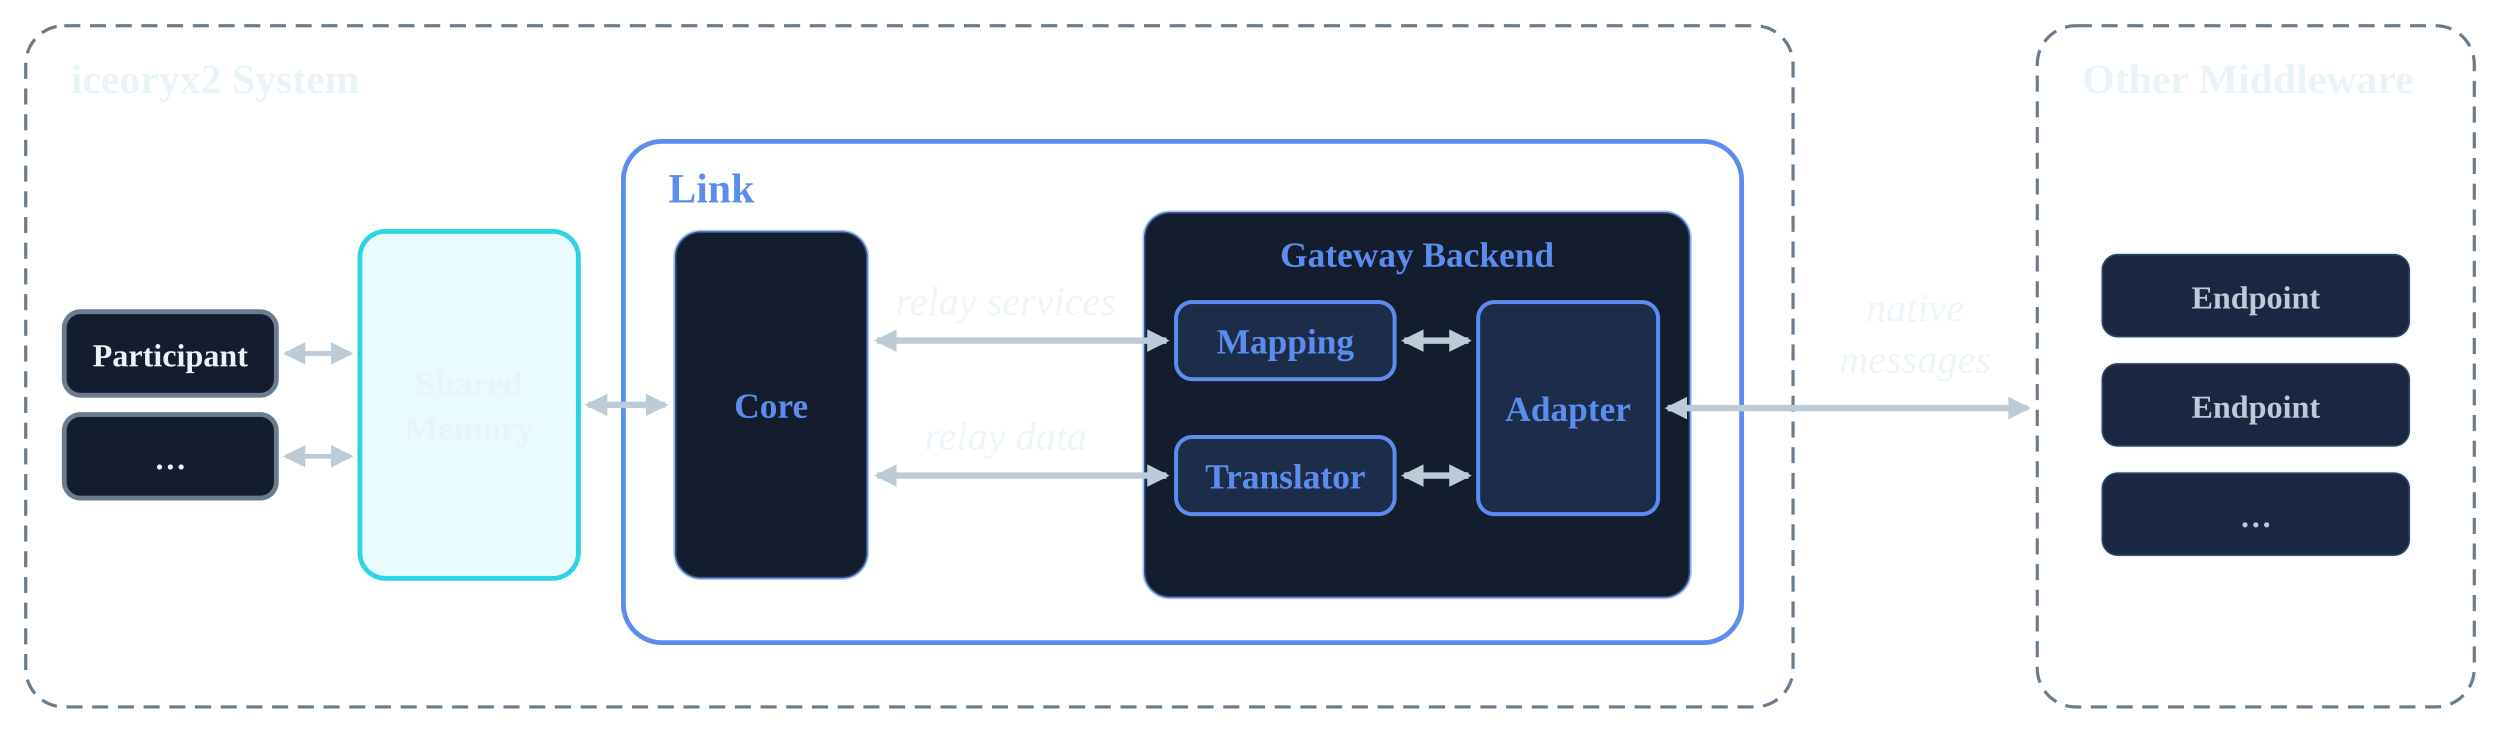
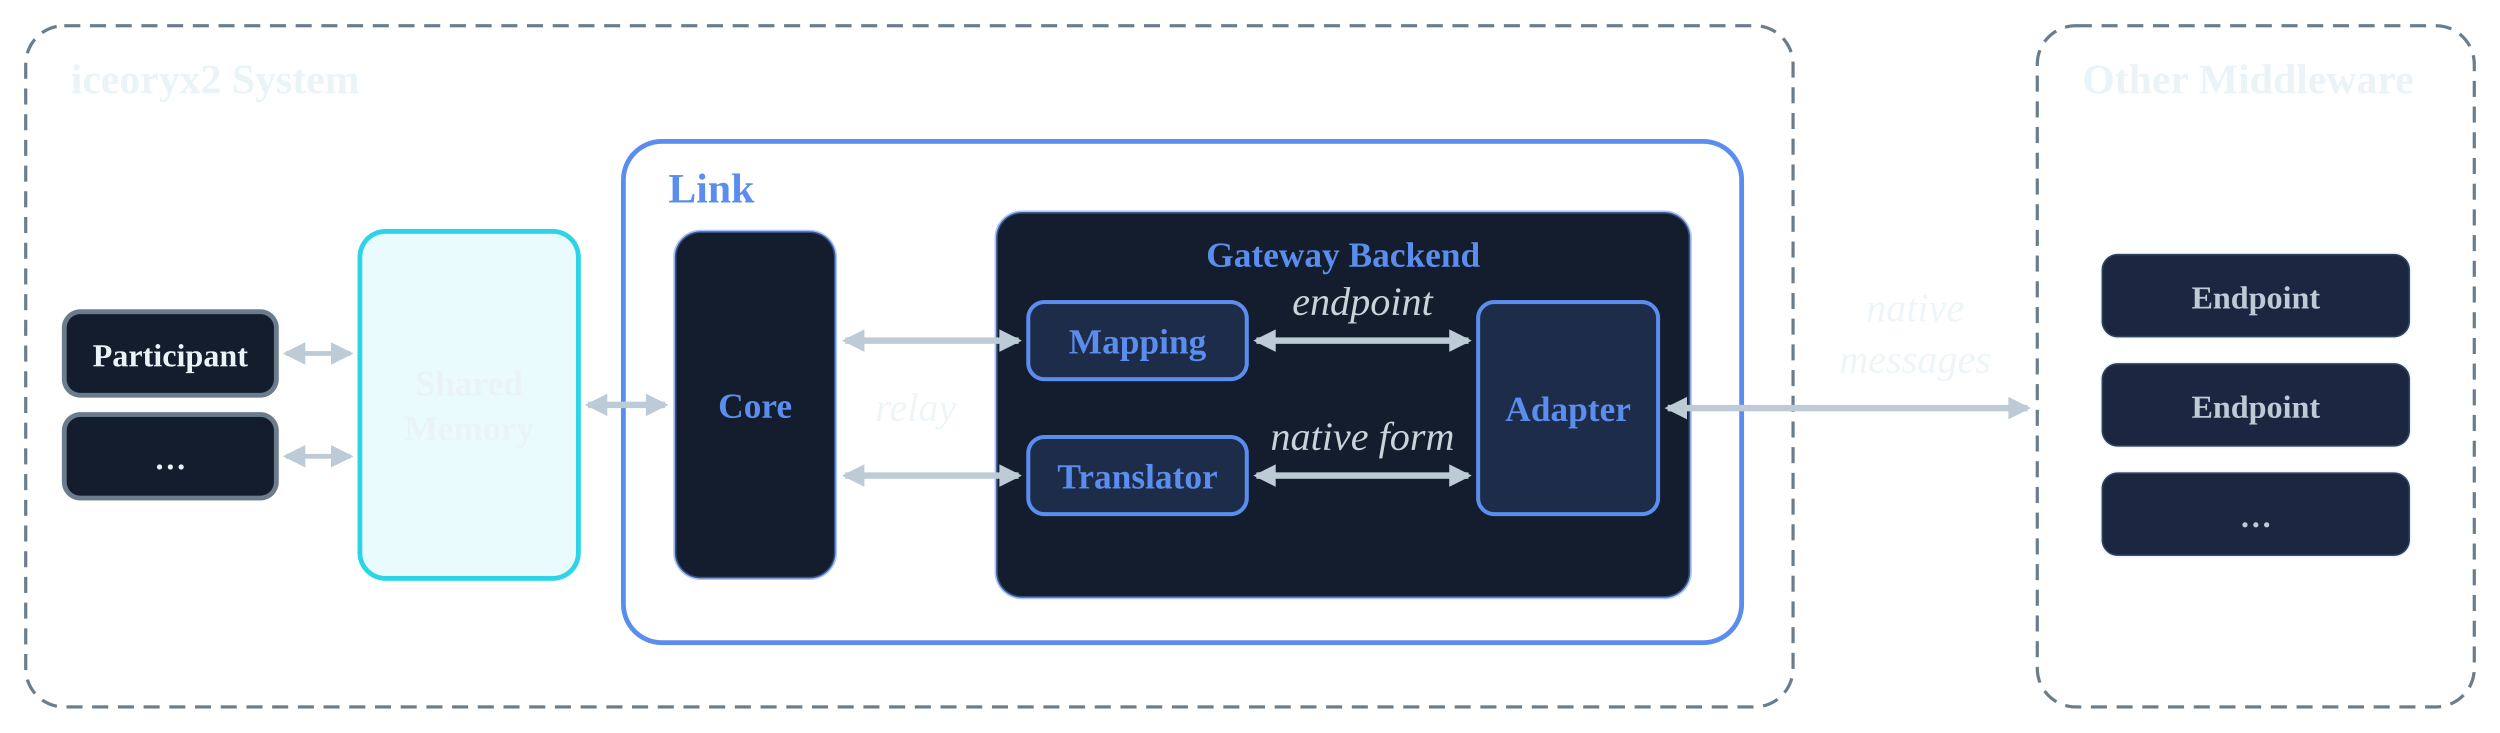
<svg xmlns="http://www.w3.org/2000/svg" viewBox="12 52 778 228" role="img" aria-label="A gateway's mapping and translator between the link's core and its adapter to another middleware">
  <style>
    .gw-host    { fill: none; stroke: var(--ix-muted-2, #6b7d8c); stroke-width: 1; stroke-dasharray: 5 3; }
    .gw-host-t  { font-family: var(--font-stack, sans-serif); font-weight: 600; font-size: 13px; fill: var(--ix-text, #eaf3f7); }
    .gw-link    { fill: none; stroke: var(--ix-blue, #5b8def); stroke-width: 1.5; }
    .gw-link-t  { font-family: var(--font-stack, sans-serif); font-weight: 600; font-size: 13px; fill: var(--ix-blue, #5b8def); }
    .gw-smr     { fill: rgba(45,212,232,0.10); stroke: var(--ix-ice, #2dd4e8); stroke-width: 1.5; }
    .gw-smr-t   { font-family: var(--font-stack, sans-serif); font-weight: 600; font-size: 11px; fill: var(--ix-text, #eaf3f7); }
    .gw-part    { fill: var(--ix-surface, #141d2d); stroke: var(--ix-box-line, #6b7d8c); stroke-width: 1.5; }
    .gw-part-t  { font-family: var(--font-stack, sans-serif); font-weight: 600; font-size: 10px; fill: var(--ix-text, #eaf3f7); }
    .gw-comp    { fill: rgba(91,141,239,0.14); stroke: var(--ix-blue, #5b8def); stroke-width: 1.25; }
    .gw-comp-t  { font-family: var(--font-stack, sans-serif); font-weight: 600; font-size: 11px; fill: var(--ix-blue, #5b8def); }
    .gw-group   { fill: var(--ix-surface, #141d2d); stroke: var(--ix-blue, #5b8def); stroke-width: 1; stroke-opacity: 0.5; }
    .gw-group-t { font-family: var(--font-stack, sans-serif); font-weight: 600; font-size: 11px; fill: var(--ix-blue, #5b8def); }
    .gw-app     { fill: var(--ix-surface-2, #1b2740); stroke: var(--ix-line, rgba(150,200,230,0.16)); stroke-width: 1; }
    .gw-app-t   { font-family: var(--font-stack, sans-serif); font-weight: 600; font-size: 10px; fill: var(--ix-muted, #bccbd6); }
    .gw-edge-t  { font-family: var(--font-stack, sans-serif); font-style: italic; font-size: 12.5px; fill: var(--ix-text, #eaf3f7); opacity: 0.85; }
    .gw-flow    { stroke: var(--ix-muted, #bccbd6); stroke-width: 1.5; fill: none; }
    .gw-flow-2  { stroke: var(--ix-muted, #bccbd6); stroke-width: 2; fill: none; }
  </style>
  <defs>
    <marker id="gw-arrow" markerWidth="9" markerHeight="9" refX="7" refY="4.5" orient="auto-start-reverse" markerUnits="userSpaceOnUse" overflow="visible">
      <path d="M1,1 L8,4.5 L1,8 Z" fill="var(--ix-muted, #bccbd6)" />
    </marker>
  </defs>
  <rect class="gw-host" x="20" y="60" width="550" height="212" rx="12" />
  <text class="gw-host-t" x="34" y="81">iceoryx2 System</text>
  <rect class="gw-part" x="32" y="149" width="66" height="26" rx="5" />
  <text class="gw-part-t" x="65" y="166" text-anchor="middle">Participant</text>
  <rect class="gw-part" x="32" y="181" width="66" height="26" rx="5" />
  <text class="gw-part-t" x="65" y="198" text-anchor="middle">…</text>
  <rect class="gw-smr" x="124" y="124" width="68" height="108" rx="8" />
  <text class="gw-smr-t" x="158" y="175" text-anchor="middle">Shared</text>
  <text class="gw-smr-t" x="158" y="189" text-anchor="middle">Memory</text>
  <line class="gw-flow" x1="101" y1="162" x2="121" y2="162" marker-start="url(#gw-arrow)" marker-end="url(#gw-arrow)" />
  <line class="gw-flow" x1="101" y1="194" x2="121" y2="194" marker-start="url(#gw-arrow)" marker-end="url(#gw-arrow)" />
  <rect class="gw-link" x="206" y="96" width="348" height="156" rx="12" />
  <text class="gw-link-t" x="220" y="115">Link</text>
-   <rect class="gw-group" x="222" y="124" width="60" height="108" rx="8" />
-   <text class="gw-group-t" x="252" y="182" text-anchor="middle">Core</text>
-   <rect class="gw-group" x="368" y="118" width="170" height="120" rx="8" />
-   <text class="gw-group-t" x="453" y="135" text-anchor="middle">Gateway Backend</text>
-   <rect class="gw-comp" x="378" y="146" width="68" height="24" rx="5" />
-   <text class="gw-comp-t" x="412" y="162" text-anchor="middle">Mapping</text>
-   <rect class="gw-comp" x="378" y="188" width="68" height="24" rx="5" />
-   <text class="gw-comp-t" x="412" y="204" text-anchor="middle">Translator</text>
+   <rect class="gw-group" x="222" y="124" width="50" height="108" rx="8" />
+   <text class="gw-group-t" x="247" y="182" text-anchor="middle">Core</text>
+   <rect class="gw-group" x="322" y="118" width="216" height="120" rx="8" />
+   <text class="gw-group-t" x="430" y="135" text-anchor="middle">Gateway Backend</text>
+   <rect class="gw-comp" x="332" y="146" width="68" height="24" rx="5" />
+   <text class="gw-comp-t" x="366" y="162" text-anchor="middle">Mapping</text>
+   <rect class="gw-comp" x="332" y="188" width="68" height="24" rx="5" />
+   <text class="gw-comp-t" x="366" y="204" text-anchor="middle">Translator</text>
  <rect class="gw-comp" x="472" y="146" width="56" height="66" rx="5" />
  <text class="gw-comp-t" x="500" y="183" text-anchor="middle">Adapter</text>
  <rect class="gw-host" x="646" y="60" width="136" height="212" rx="12" />
  <text class="gw-host-t" x="660" y="81">Other Middleware</text>
  <rect class="gw-app" x="666" y="131" width="96" height="26" rx="5" />
  <text class="gw-app-t" x="714" y="148" text-anchor="middle">Endpoint</text>
  <rect class="gw-app" x="666" y="165" width="96" height="26" rx="5" />
  <text class="gw-app-t" x="714" y="182" text-anchor="middle">Endpoint</text>
  <rect class="gw-app" x="666" y="199" width="96" height="26" rx="5" />
  <text class="gw-app-t" x="714" y="216" text-anchor="middle">…</text>
  <line class="gw-flow-2" x1="195" y1="178" x2="219" y2="178" marker-start="url(#gw-arrow)" marker-end="url(#gw-arrow)" />
-   <line class="gw-flow-2" x1="285" y1="158" x2="375" y2="158" marker-start="url(#gw-arrow)" marker-end="url(#gw-arrow)" />
-   <text class="gw-edge-t" x="325" y="150" text-anchor="middle">relay services</text>
-   <line class="gw-flow-2" x1="449" y1="158" x2="469" y2="158" marker-start="url(#gw-arrow)" marker-end="url(#gw-arrow)" />
-   <line class="gw-flow-2" x1="285" y1="200" x2="375" y2="200" marker-start="url(#gw-arrow)" marker-end="url(#gw-arrow)" />
-   <text class="gw-edge-t" x="325" y="192" text-anchor="middle">relay data</text>
-   <line class="gw-flow-2" x1="449" y1="200" x2="469" y2="200" marker-start="url(#gw-arrow)" marker-end="url(#gw-arrow)" />
+   <line class="gw-flow-2" x1="275" y1="158" x2="329" y2="158" marker-start="url(#gw-arrow)" marker-end="url(#gw-arrow)" />
+   <line class="gw-flow-2" x1="403" y1="158" x2="469" y2="158" marker-start="url(#gw-arrow)" marker-end="url(#gw-arrow)" />
+   <text class="gw-edge-t" x="436" y="150" text-anchor="middle">endpoint</text>
+   <line class="gw-flow-2" x1="275" y1="200" x2="329" y2="200" marker-start="url(#gw-arrow)" marker-end="url(#gw-arrow)" />
+   <line class="gw-flow-2" x1="403" y1="200" x2="469" y2="200" marker-start="url(#gw-arrow)" marker-end="url(#gw-arrow)" />
+   <text class="gw-edge-t" x="436" y="192" text-anchor="middle">native form</text>
+   <text class="gw-edge-t" x="297" y="183" text-anchor="middle">relay</text>
  <line class="gw-flow-2" x1="531" y1="179" x2="643" y2="179" marker-start="url(#gw-arrow)" marker-end="url(#gw-arrow)" />
  <text class="gw-edge-t" x="608" y="152" text-anchor="middle">native</text>
  <text class="gw-edge-t" x="608" y="168" text-anchor="middle">messages</text>
</svg>
